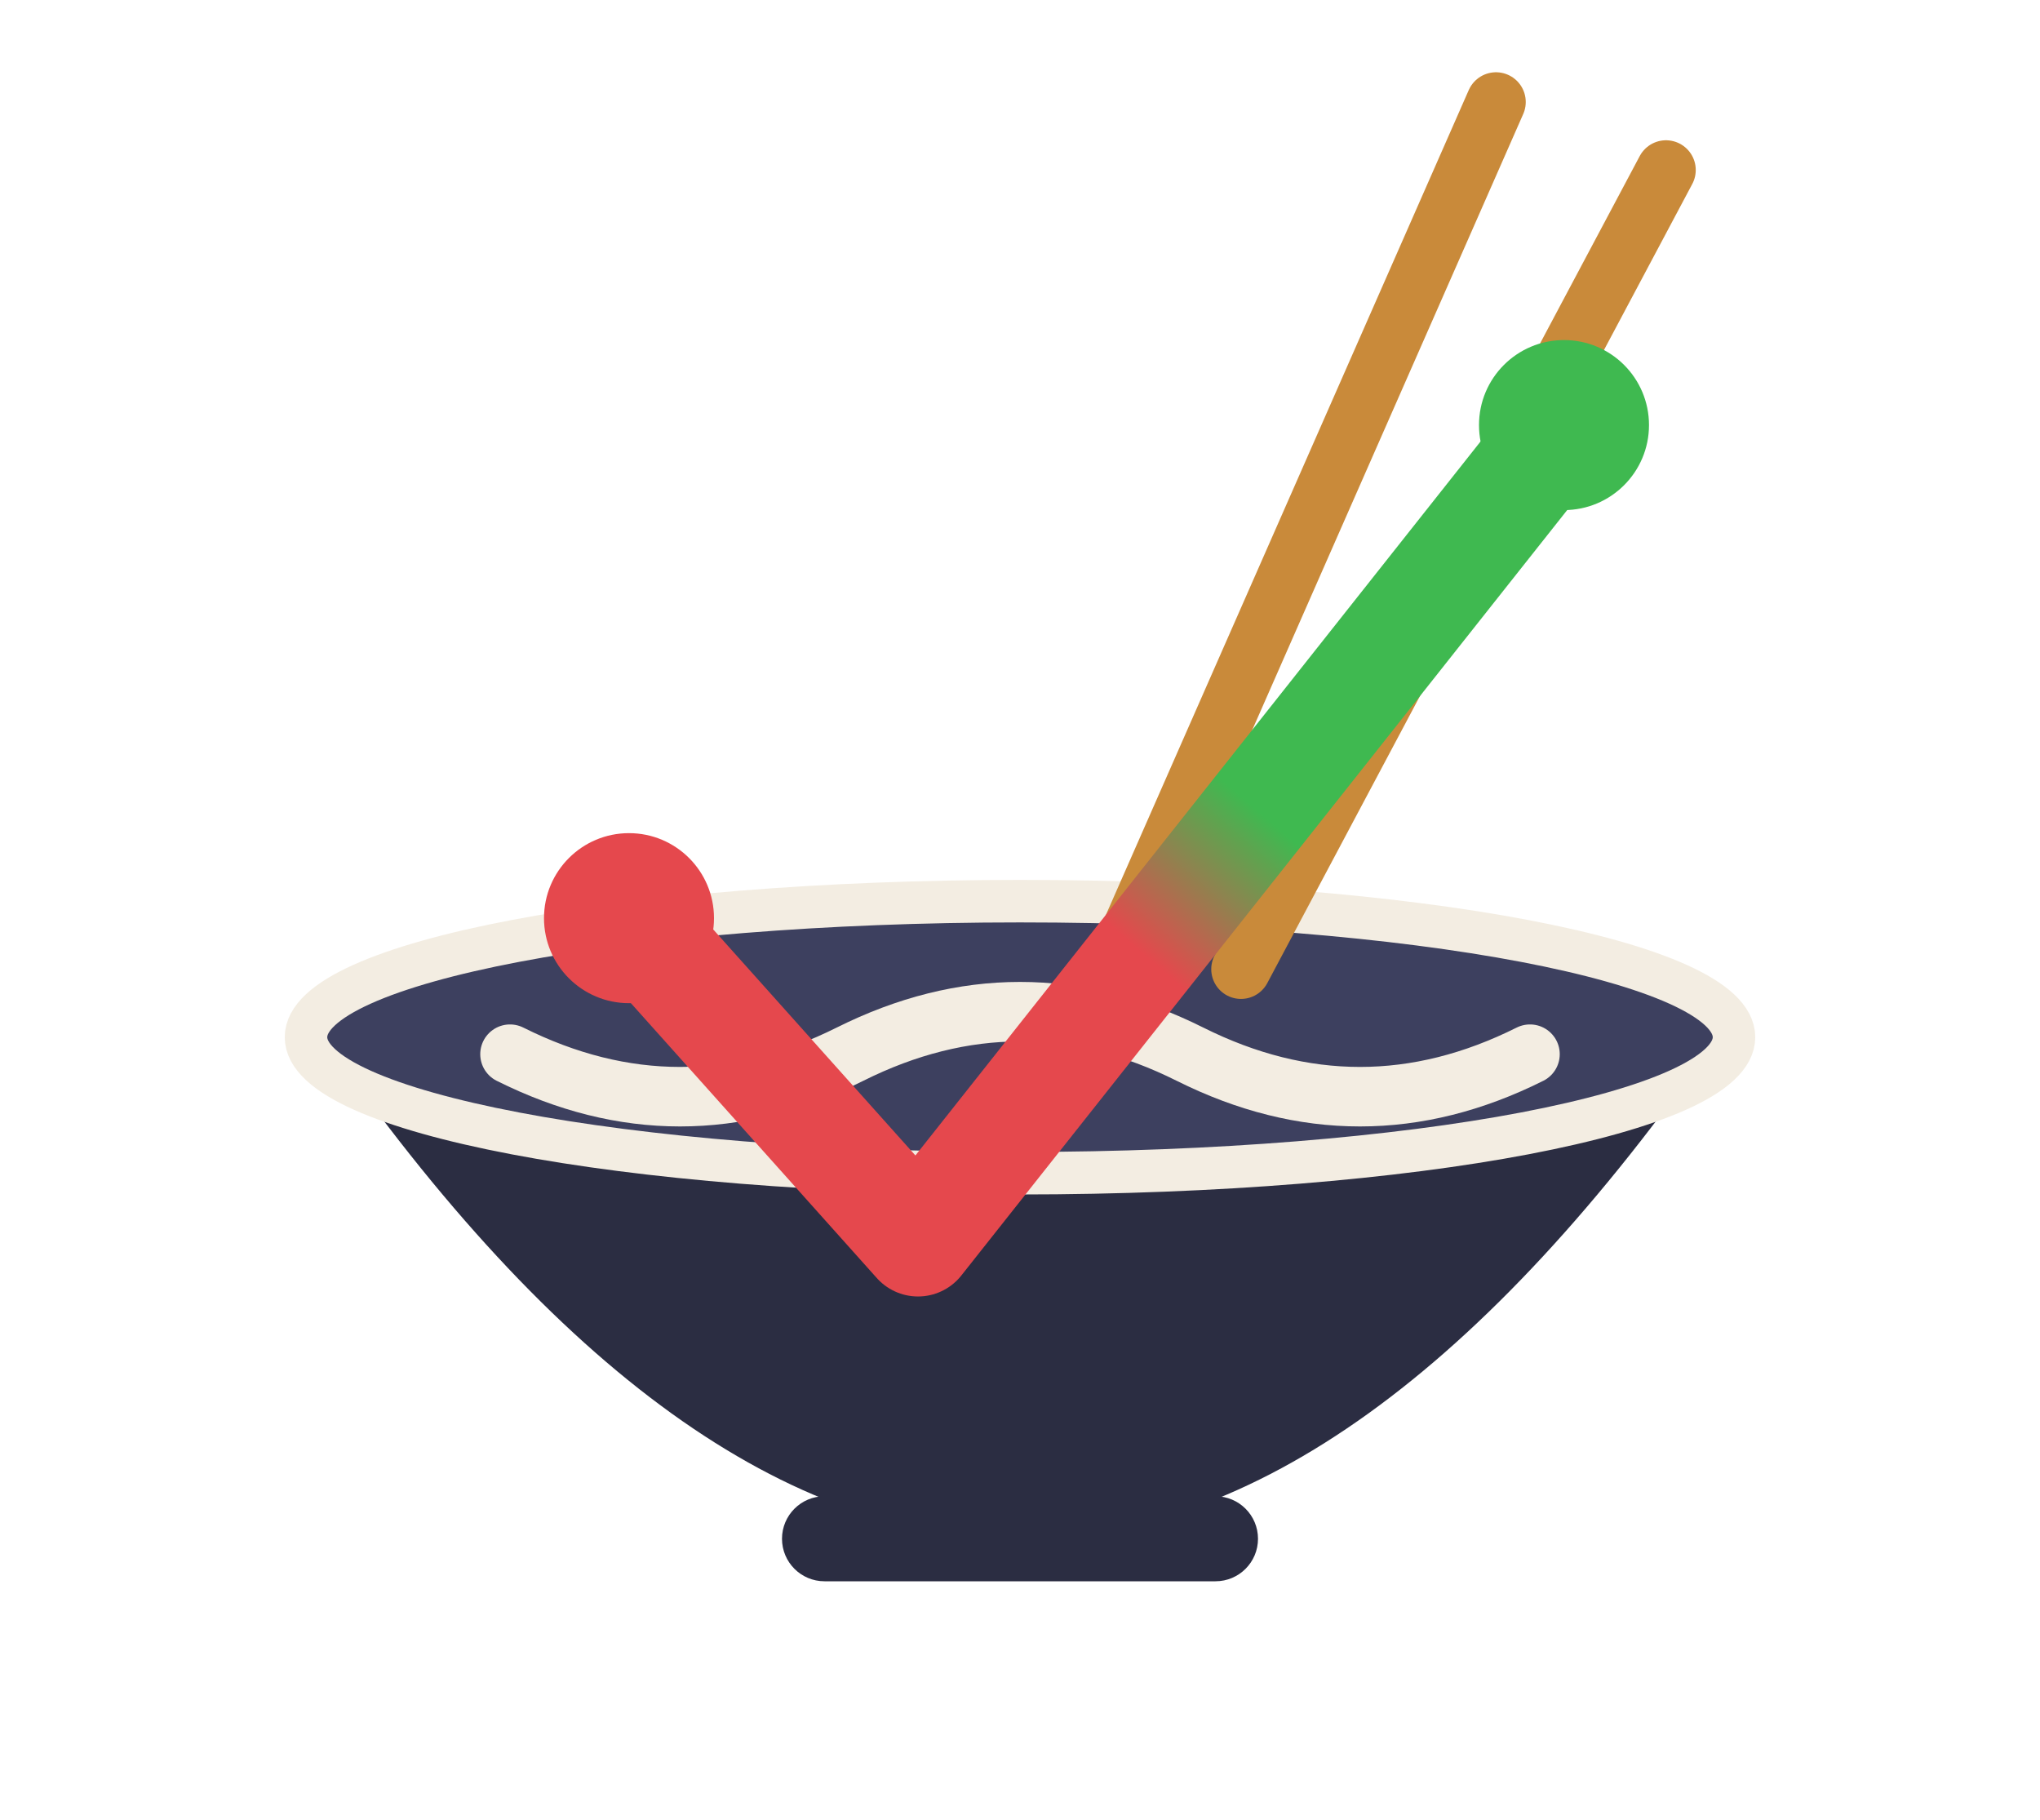
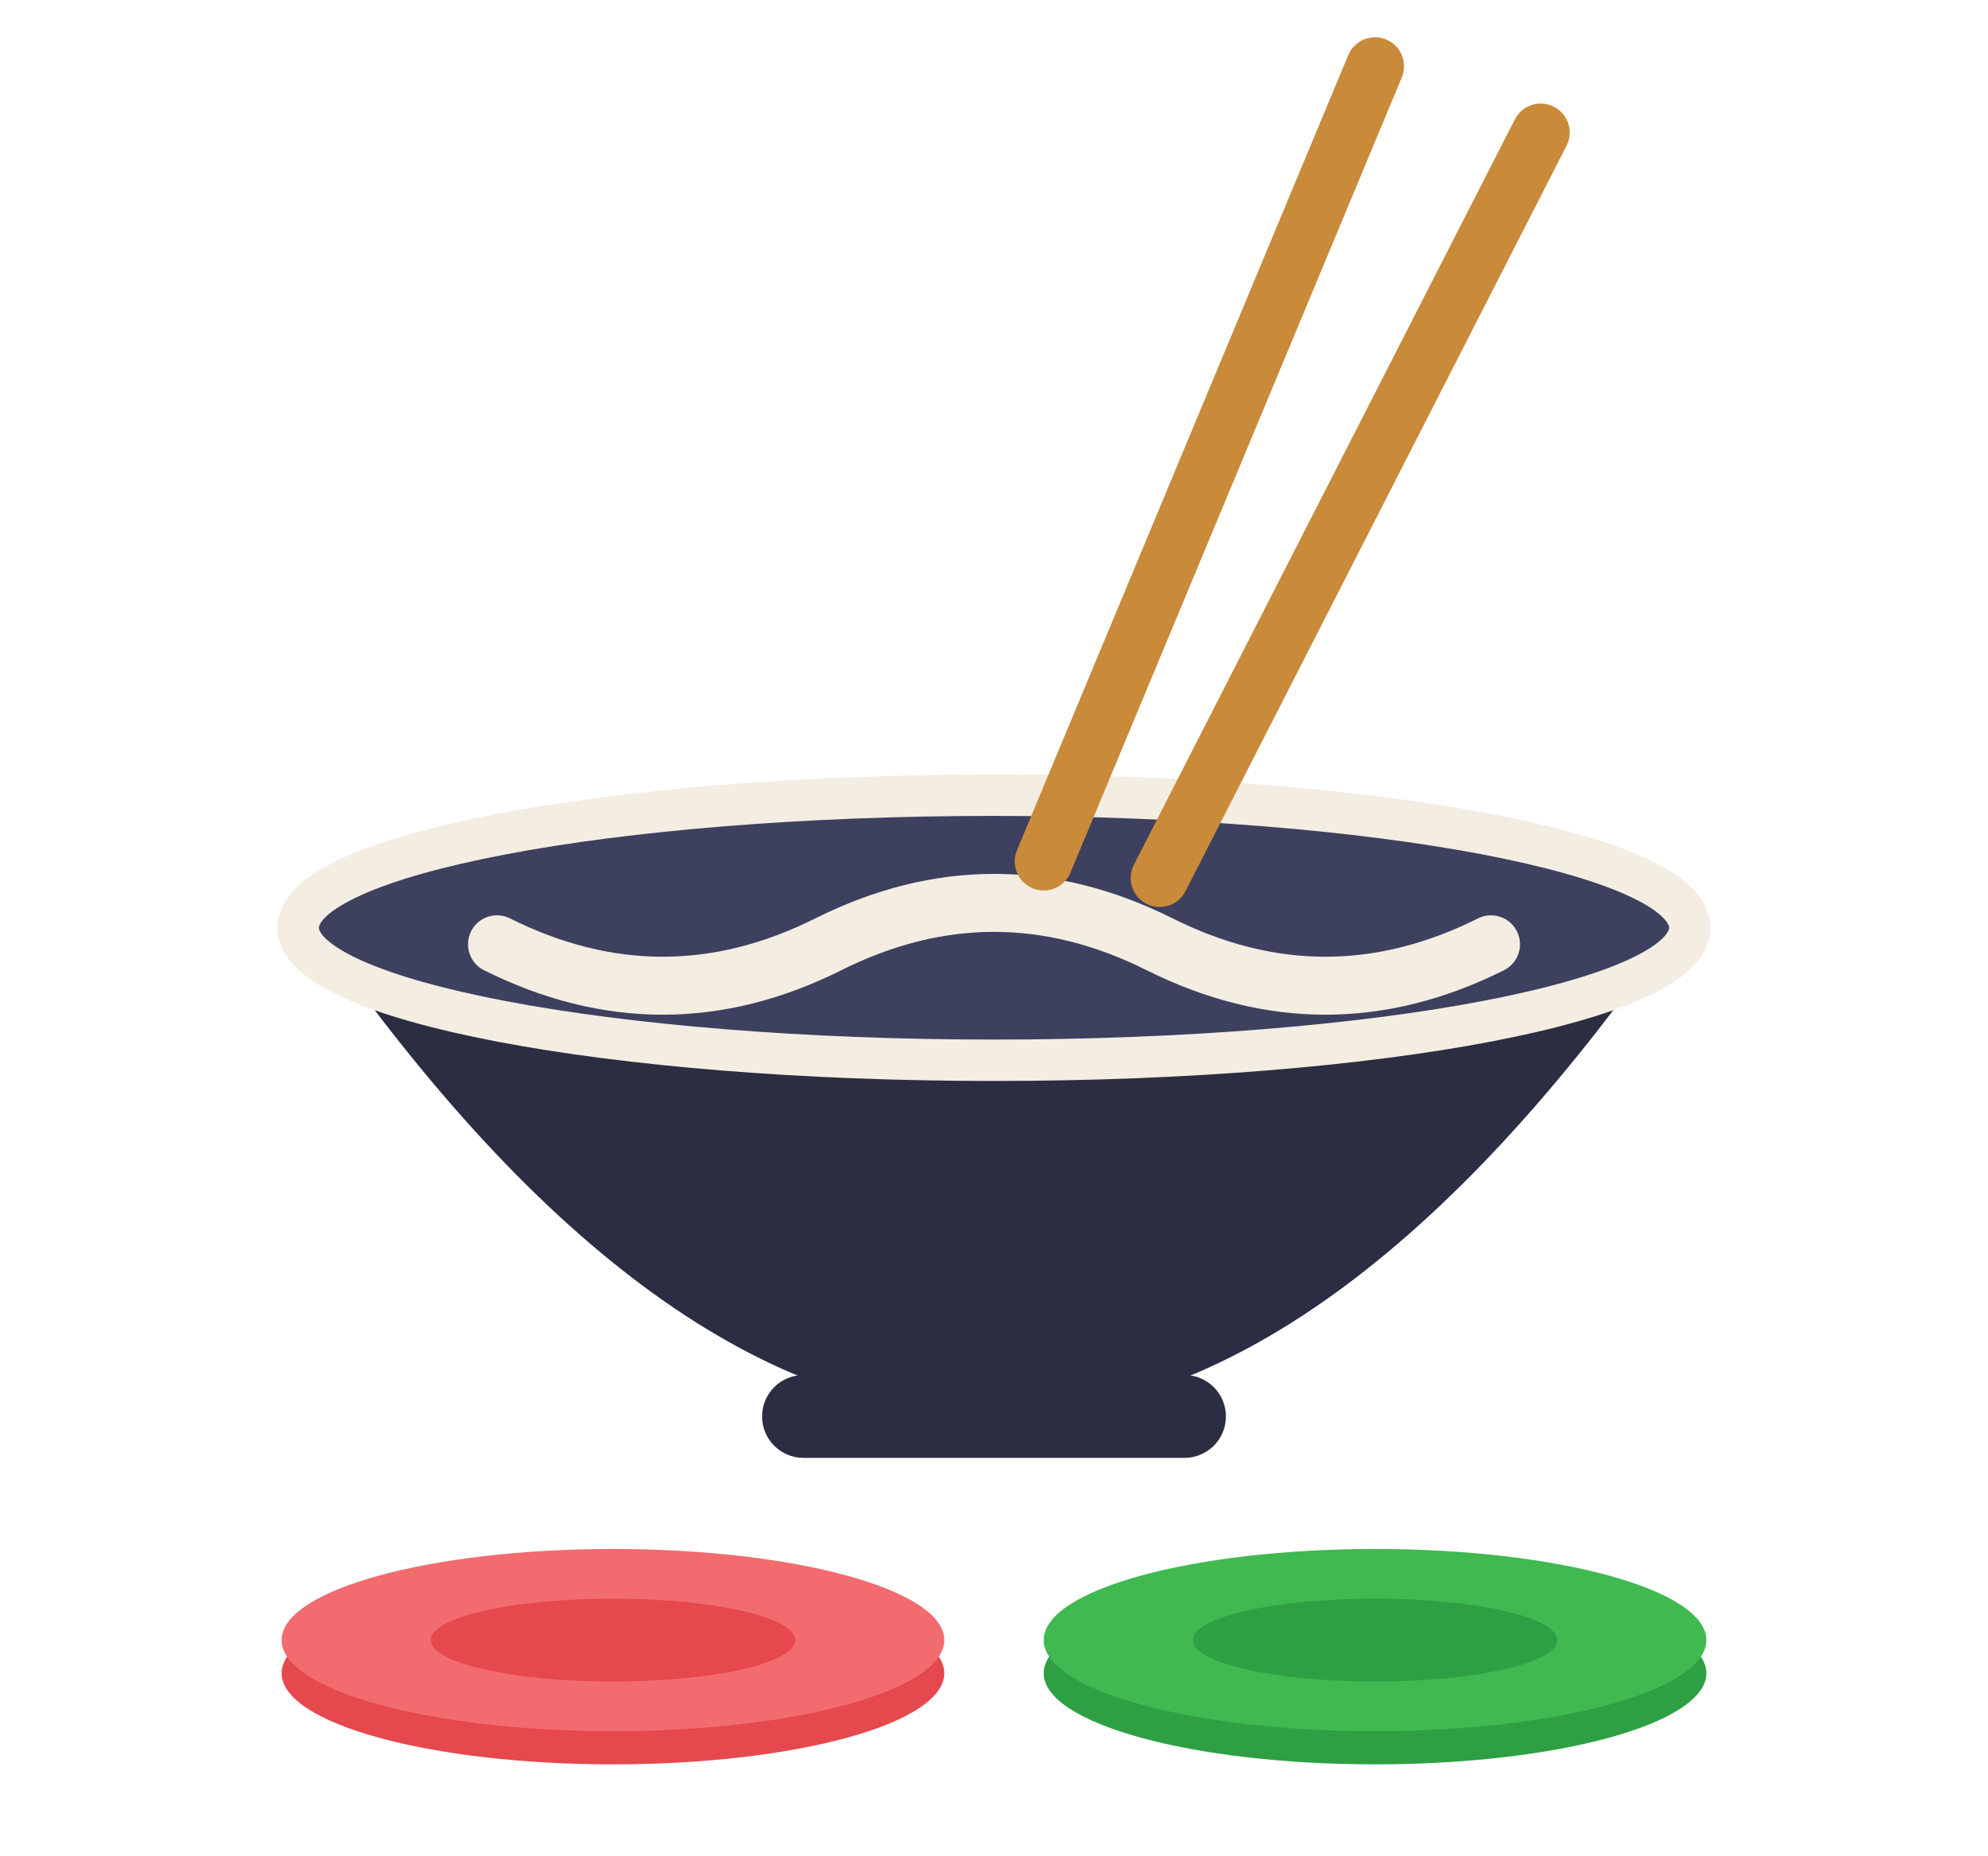
- <svg xmlns="http://www.w3.org/2000/svg" viewBox="0 10 240 214" width="240" height="214" role="img" aria-label="Sobaya">
-   <defs>
-     <linearGradient id="strand" x1="0" y1="1" x2="1" y2="0">
-       <stop offset="0" stop-color="#e5484d" />
-       <stop offset="0.45" stop-color="#e5484d" />
-       <stop offset="0.6" stop-color="#3fb950" />
-       <stop offset="1" stop-color="#3fb950" />
-     </linearGradient>
-   </defs>
-   <path d="M38 132 Q120 250 202 132 Z" fill="#2b2d42" />
-   <ellipse cx="120" cy="132" rx="84" ry="16" fill="#3d405f" />
-   <ellipse cx="120" cy="132" rx="84" ry="16" fill="none" stroke="#f3ede2" stroke-width="5" />
-   <rect x="92" y="186" width="56" height="10" rx="5" fill="#2b2d42" />
-   <path d="M60 134 q20 10 40 0 q20 -10 40 0 q20 10 40 0" fill="none" stroke="#f3ede2" stroke-width="7" stroke-linecap="round" />
+ <svg xmlns="http://www.w3.org/2000/svg" viewBox="0 10 240 224" width="240" height="224" role="img" aria-label="Sobaya">
+   <path d="M38 122 Q120 240 202 122 Z" fill="#2b2d42" />
+   <ellipse cx="120" cy="122" rx="84" ry="16" fill="#3d405f" />
+   <ellipse cx="120" cy="122" rx="84" ry="16" fill="none" stroke="#f3ede2" stroke-width="5" />
+   <rect x="92" y="176" width="56" height="10" rx="5" fill="#2b2d42" />
+   <path d="M60 124 q20 10 40 0 q20 -10 40 0 q20 10 40 0" fill="none" stroke="#f3ede2" stroke-width="7" stroke-linecap="round" />
  <g stroke="#c98a3a" stroke-width="7" stroke-linecap="round">
-     <line x1="176" y1="22" x2="132" y2="122" />
-     <line x1="196" y1="30" x2="146" y2="124" />
+     <line x1="166" y1="18" x2="126" y2="114" />
+     <line x1="186" y1="26" x2="140" y2="116" />
  </g>
-   <path d="M74 118 L108 156 L184 60" fill="none" stroke="url(#strand)" stroke-width="13" stroke-linecap="round" stroke-linejoin="round" />
-   <circle cx="74" cy="118" r="10" fill="#e5484d" />
-   <circle cx="184" cy="60" r="10" fill="#3fb950" />
+   <g>
+     <ellipse cx="74" cy="212" rx="40" ry="11" fill="#e5484d" />
+     <ellipse cx="74" cy="208" rx="40" ry="11" fill="#f26b6f" />
+     <ellipse cx="74" cy="208" rx="22" ry="5" fill="#e5484d" />
+   </g>
+   <g>
+     <ellipse cx="166" cy="212" rx="40" ry="11" fill="#2ea043" />
+     <ellipse cx="166" cy="208" rx="40" ry="11" fill="#3fb950" />
+     <ellipse cx="166" cy="208" rx="22" ry="5" fill="#2ea043" />
+   </g>
</svg>
